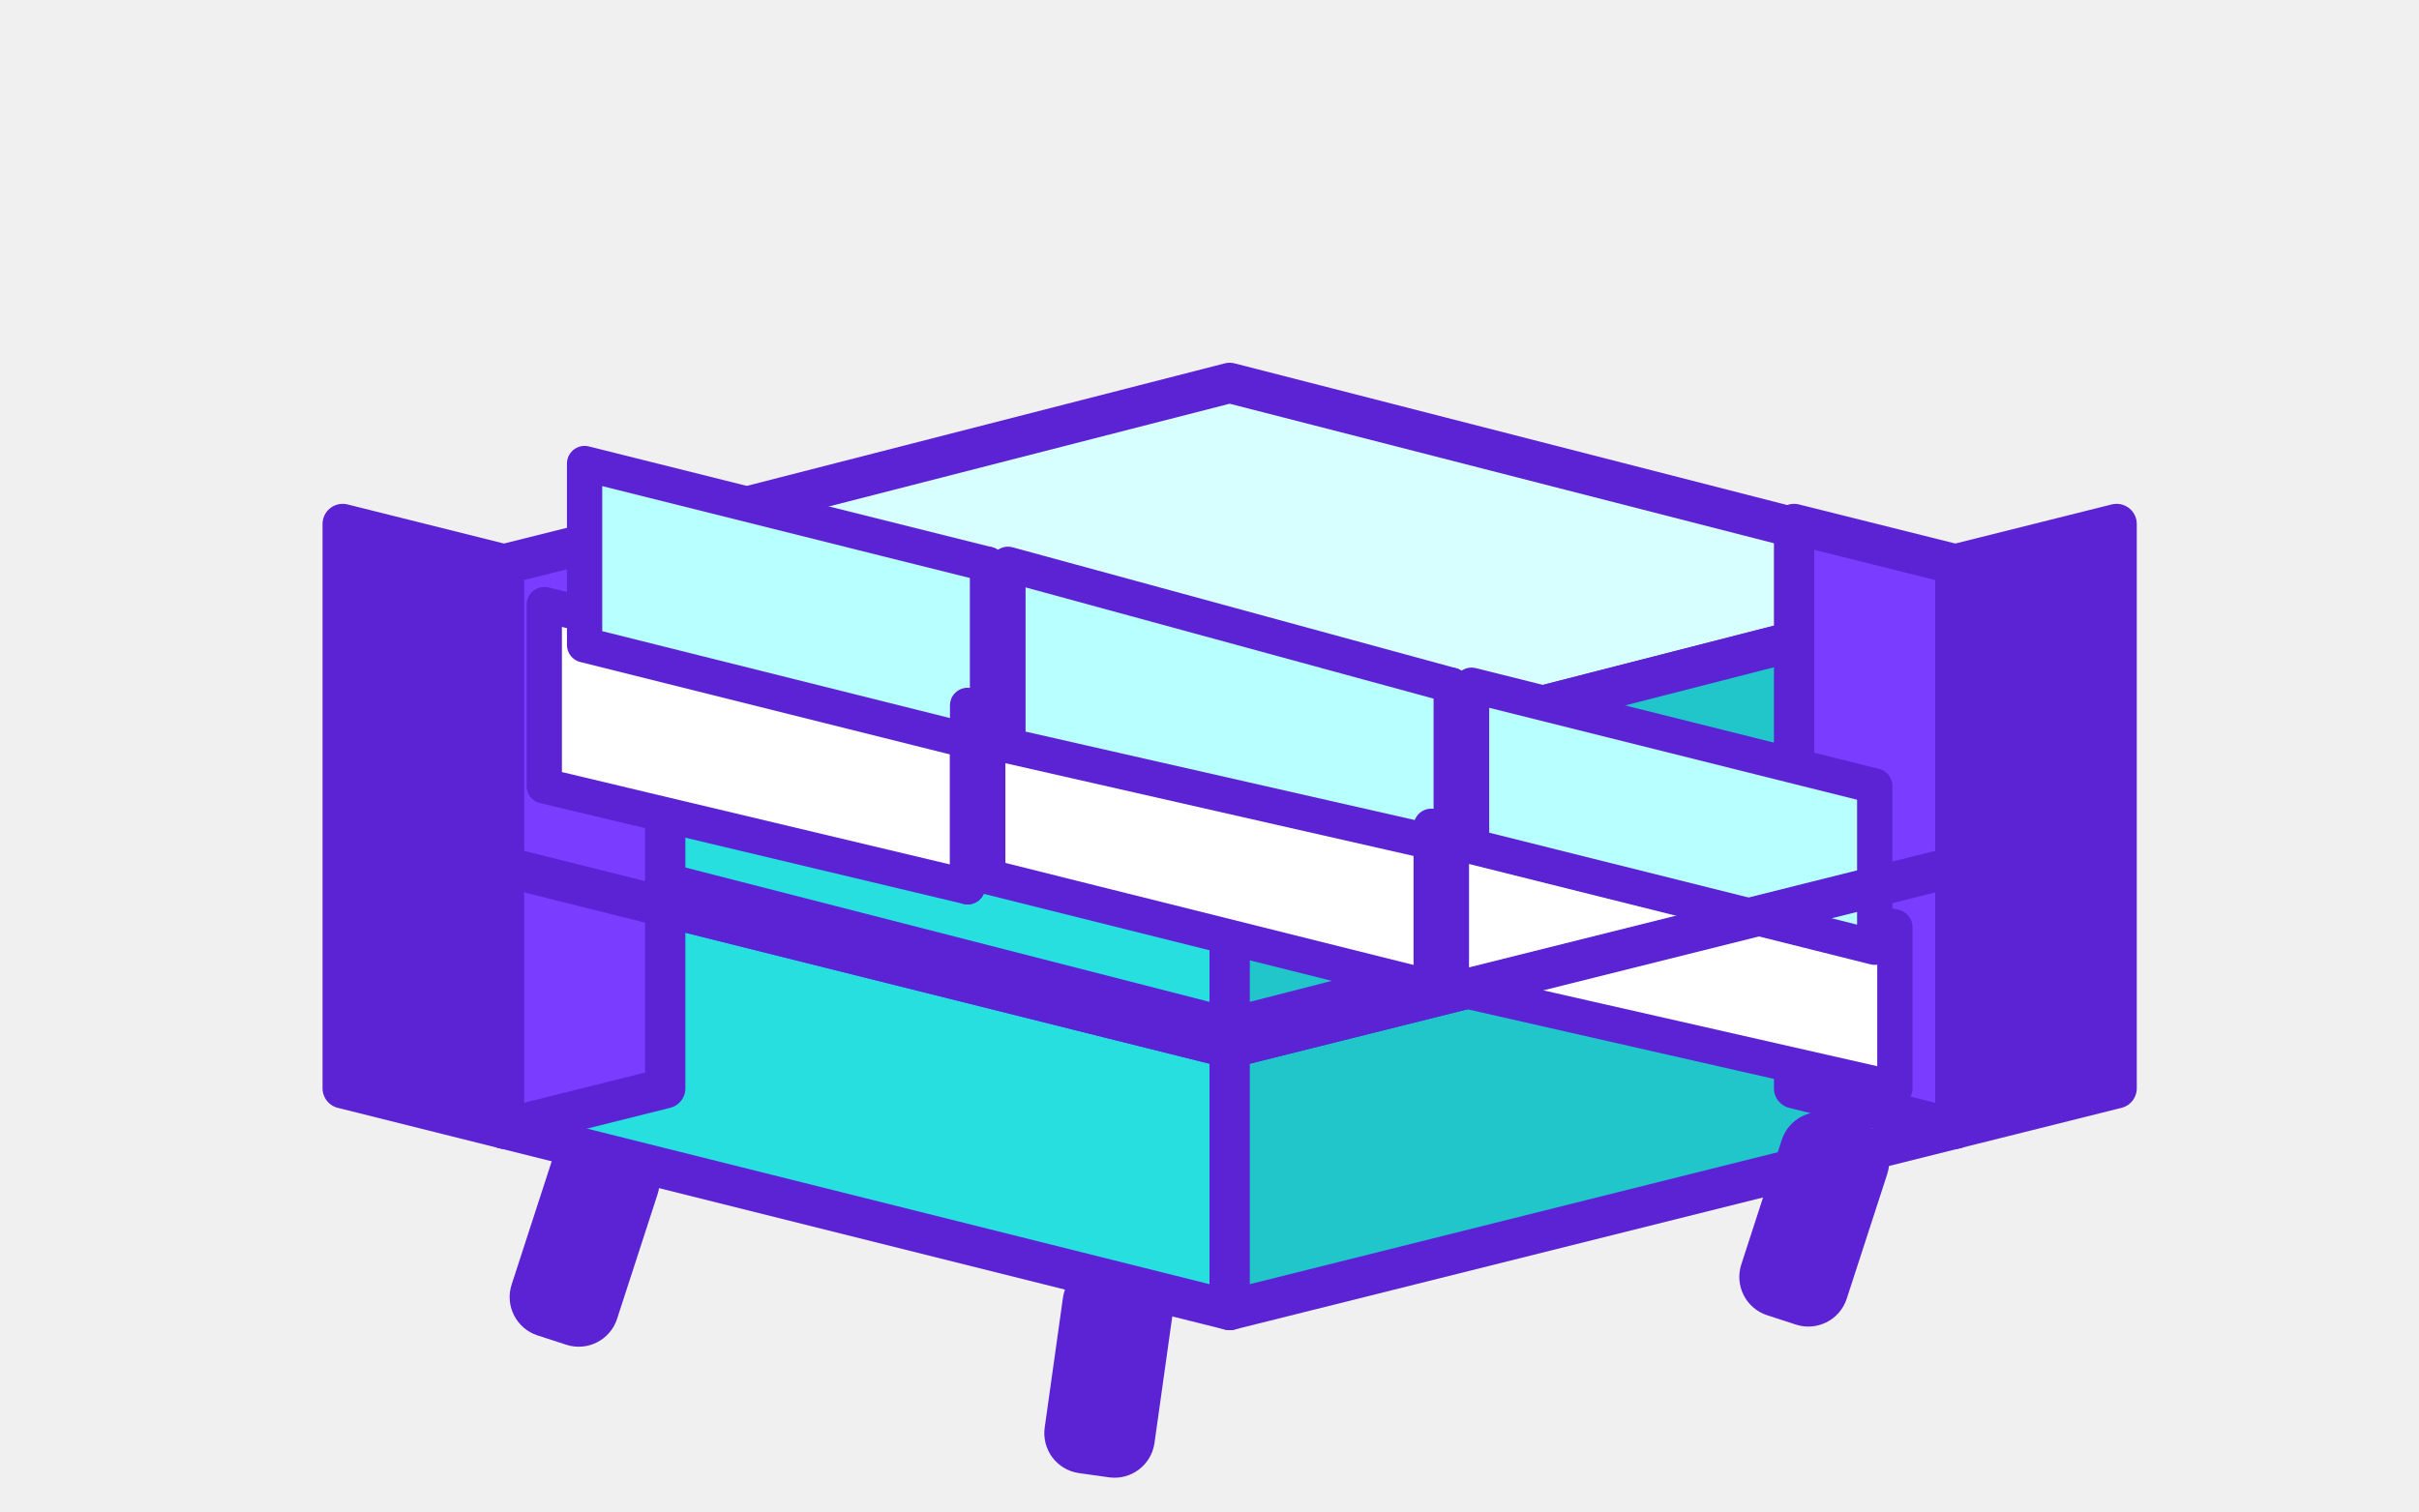
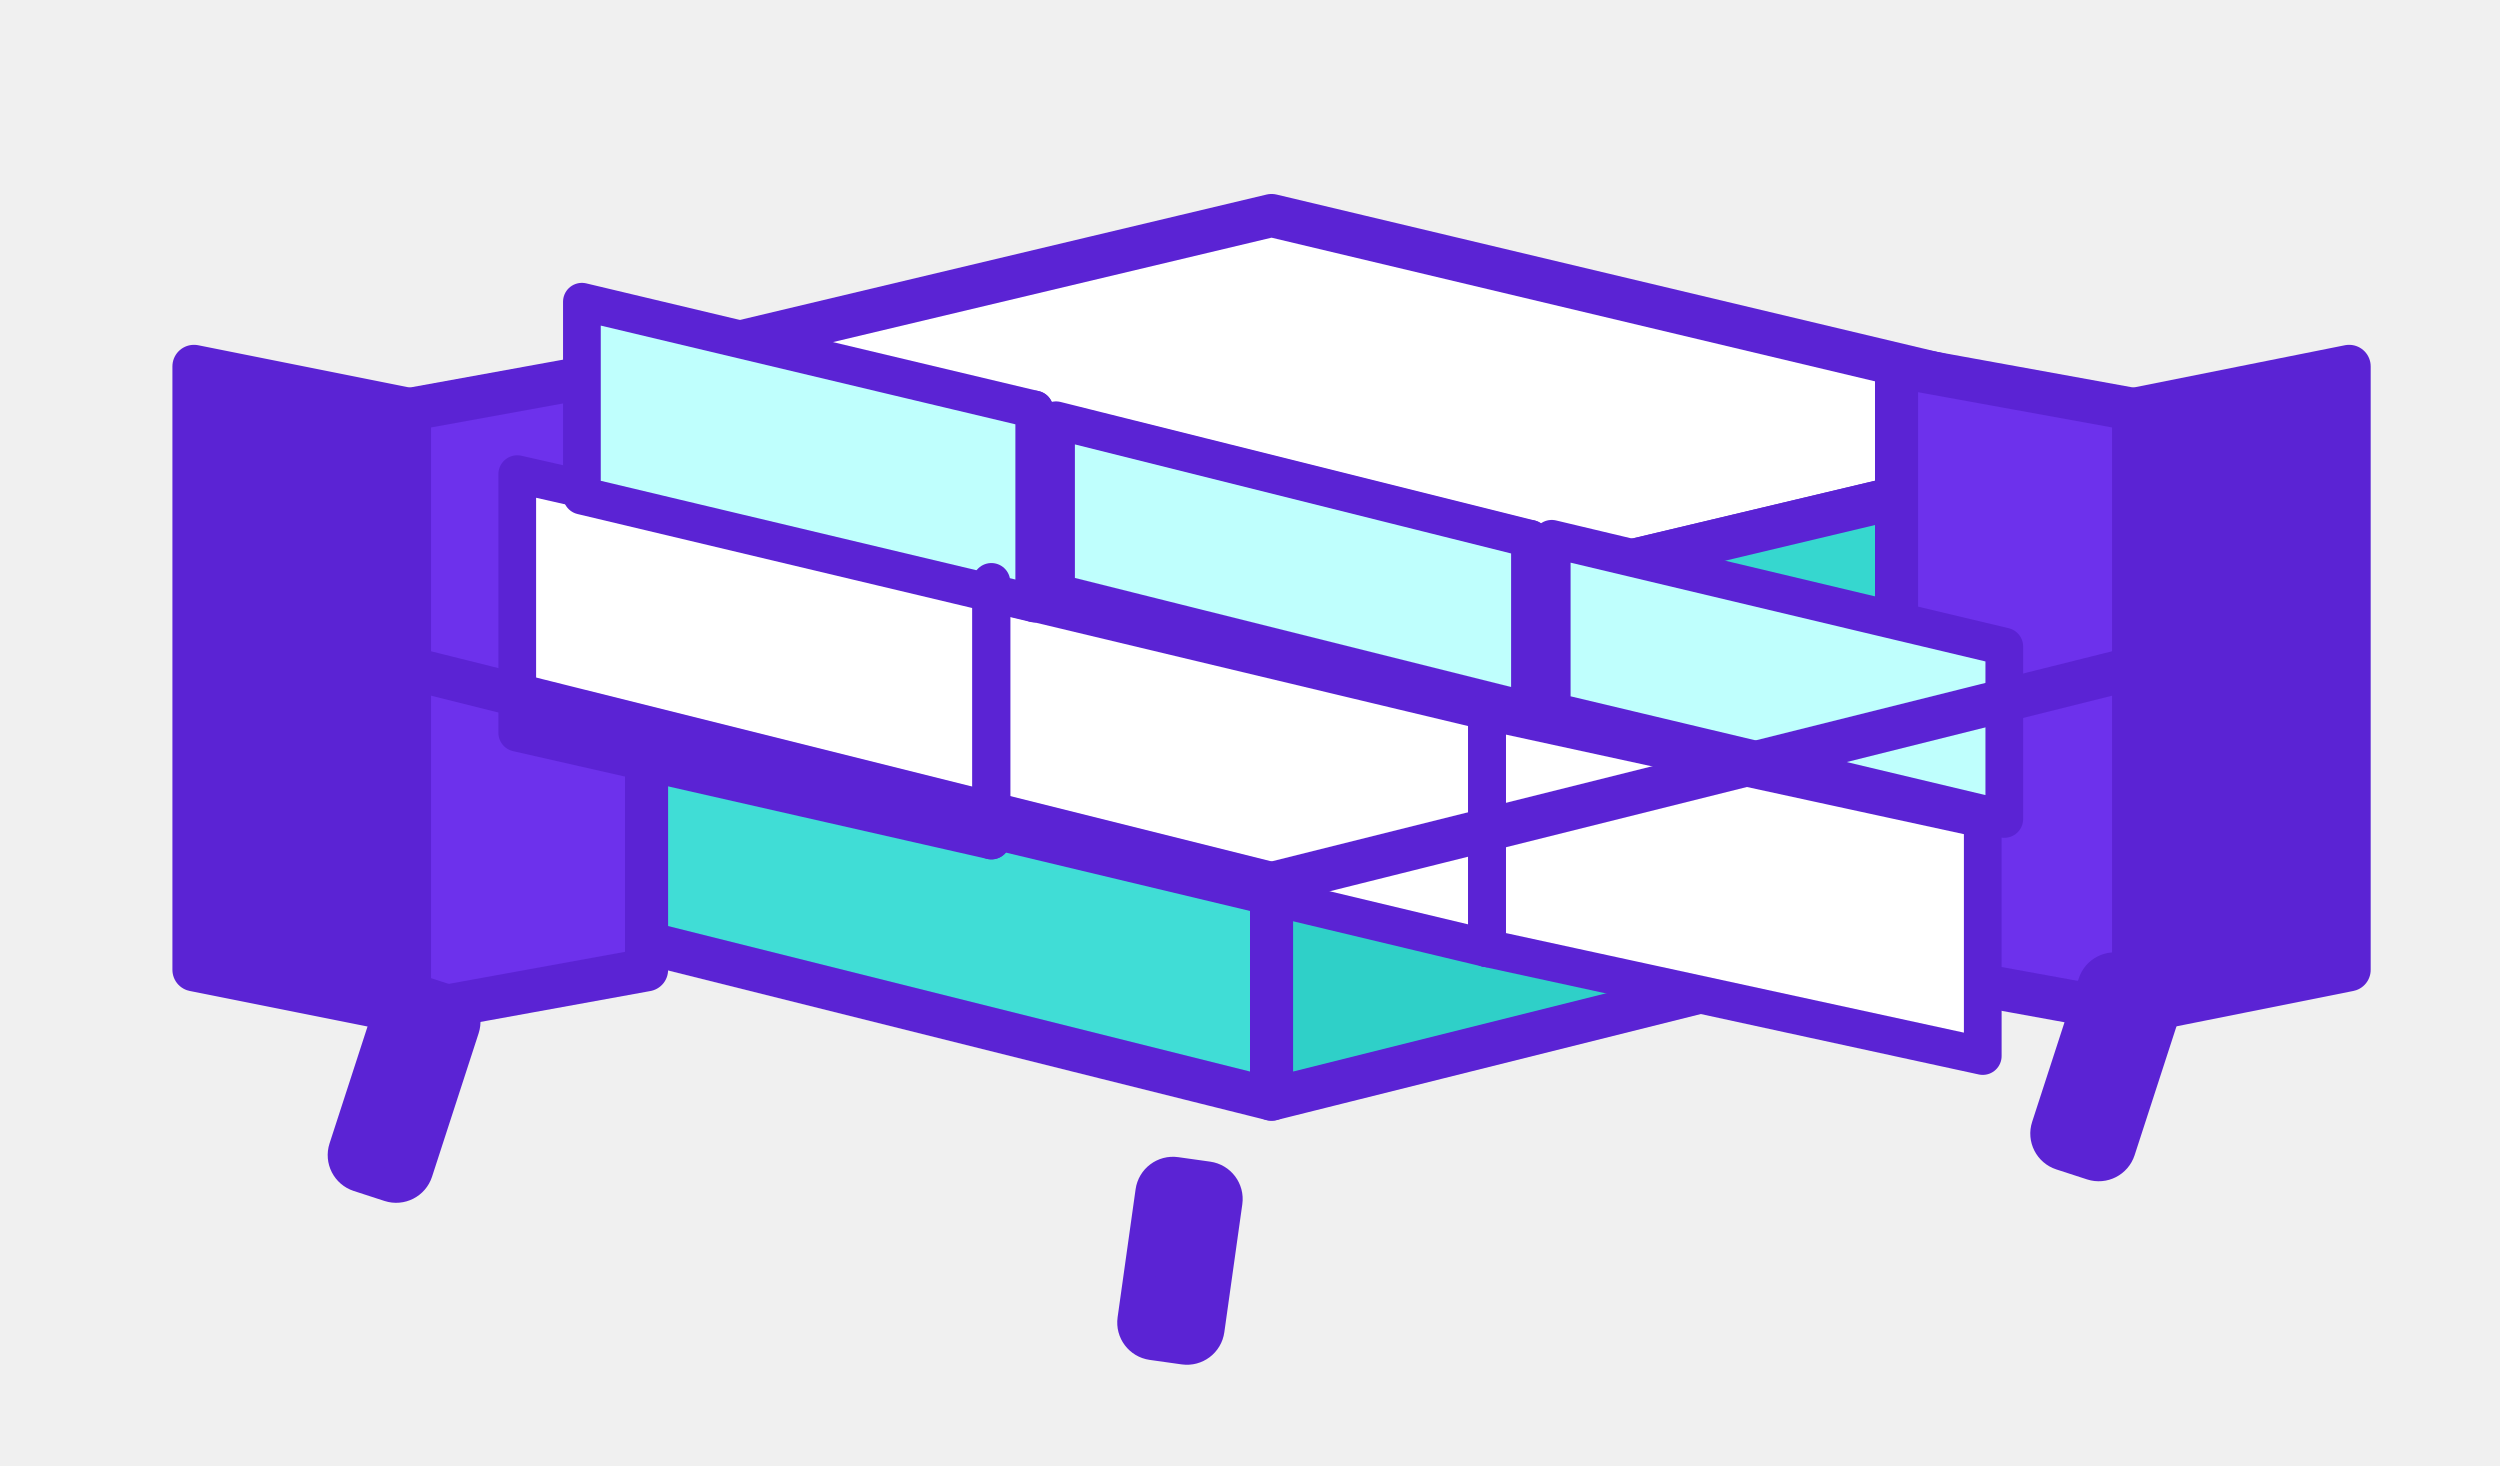
- <svg xmlns="http://www.w3.org/2000/svg" viewBox="0 0 240 150">
+ <svg xmlns="http://www.w3.org/2000/svg" viewBox="0 0 232 136">
  <g fill="none" stroke="#5b23d4" stroke-linejoin="round" stroke-linecap="round">
-     <polygon points="50,86 122,104 194,86 122,68" fill="#ffffff" stroke-width="4" />
-     <polygon points="50,86 50,112 122,130 122,104" fill="#28dfe0" stroke-width="4" />
-     <polygon points="122,104 122,130 194,112 194,86" fill="#20c6c9" stroke-width="4" />
-     <polygon points="44,58 122,78 200,58 122,38" fill="#d8ffff" stroke-width="4" />
-     <polygon points="44,58 44,82 122,102 122,78" fill="#28dfe0" stroke-width="4" />
-     <polygon points="122,78 122,102 200,82 200,58" fill="#20c6c9" stroke-width="4" />
-     <polygon points="34,52 50,56 50,112 34,108" fill="#5b23d4" stroke-width="4" />
-     <polygon points="50,56 66,52 66,108 50,112" fill="#7a3cff" stroke-width="4" />
-     <polygon points="194,56 210,52 210,108 194,112" fill="#5b23d4" stroke-width="4" />
-     <polygon points="178,52 194,56 194,112 178,108" fill="#7a3cff" stroke-width="4" />
-     <polygon points="54,60 96,70 96,88 54,78" fill="#ffffff" stroke-width="3.5" />
-     <polygon points="98,71 142,82 142,98 98,87" fill="#ffffff" stroke-width="3.5" />
-     <polygon points="144,82 188,92 188,108 144,98" fill="#ffffff" stroke-width="3.5" />
-     <polygon points="58,46 98,56 98,74 58,64" fill="#b8ffff" stroke-width="3.5" />
-     <polygon points="100,56 144,68 144,84 100,74" fill="#b8ffff" stroke-width="3.5" />
-     <polygon points="146,68 186,78 186,94 146,84" fill="#b8ffff" stroke-width="3.5" />
-     <line x1="96" y1="70" x2="96" y2="88" stroke-width="3.5" />
-     <line x1="142" y1="82" x2="142" y2="98" stroke-width="3.5" />
-     <line x1="98" y1="56" x2="98" y2="74" stroke-width="3.5" />
-     <line x1="144" y1="68" x2="144" y2="84" stroke-width="3.5" />
-     <line x1="50" y1="86" x2="122" y2="104" stroke-width="4" />
-     <line x1="122" y1="104" x2="194" y2="86" stroke-width="4" />
-     <rect x="54" y="114" width="8" height="18" rx="2.5" fill="#5b23d4" stroke-width="3" transform="rotate(18 58 123)" />
-     <rect x="106" y="127" width="8" height="18" rx="2.5" fill="#5b23d4" stroke-width="3" transform="rotate(8 110 136)" />
-     <rect x="176" y="112" width="8" height="18" rx="2.5" fill="#5b23d4" stroke-width="3" transform="rotate(18 180 121)" />
+     <polygon points="38,62 118,82 198,62 118,42" fill="#ffffff" stroke-width="4" />
+     <polygon points="38,62 38,82 118,102 118,82" fill="#40ddd6" stroke-width="4" />
+     <polygon points="118,82 118,102 198,82 198,62" fill="#2fd0c8" stroke-width="4" />
+     <polygon points="34,40 118,60 202,40 118,20" fill="#ffffff" stroke-width="4" />
+     <polygon points="34,40 34,60 118,80 118,60" fill="#40ddd6" stroke-width="4" />
+     <polygon points="118,60 118,80 202,60 202,40" fill="#36d7cf" stroke-width="4" />
+     <polygon points="18,34 38,38 38,94 18,90" fill="#5b23d4" stroke-width="4" />
+     <polygon points="38,38 60,34 60,90 38,94" fill="#6d31ec" stroke-width="4" />
+     <polygon points="176,34 198,38 198,94 176,90" fill="#6d31ec" stroke-width="4" />
+     <polygon points="198,38 218,34 218,90 198,94" fill="#5b23d4" stroke-width="4" />
+     <polygon points="48,44 92,54 92,78 48,68" fill="#ffffff" stroke-width="3.5" />
+     <polygon points="92,55 138,66 138,88 92,77" fill="#ffffff" stroke-width="3.5" />
+     <polygon points="138,66 184,76 184,98 138,88" fill="#ffffff" stroke-width="3.5" />
+     <polygon points="54,28 96,38 96,56 54,46" fill="#bffffd" stroke-width="3.5" />
+     <polygon points="98,39 142,50 142,66 98,55" fill="#bffffd" stroke-width="3.5" />
+     <polygon points="144,50 186,60 186,76 144,66" fill="#bffffd" stroke-width="3.5" />
+     <line x1="92" y1="54" x2="92" y2="78" stroke-width="3.5" />
+     <line x1="138" y1="66" x2="138" y2="88" stroke-width="3.5" />
+     <line x1="96" y1="38" x2="96" y2="56" stroke-width="3.5" />
+     <line x1="142" y1="50" x2="142" y2="66" stroke-width="3.5" />
+     <line x1="38" y1="62" x2="118" y2="82" stroke-width="4" />
+     <line x1="118" y1="82" x2="198" y2="62" stroke-width="4" />
+     <rect x="34" y="92" width="7" height="18" rx="2" fill="#5b23d4" stroke-width="3" transform="rotate(18 37.5 101)" />
+     <rect x="106" y="109" width="7" height="16" rx="2" fill="#5b23d4" stroke-width="3" transform="rotate(8 109.5 117)" />
+     <rect x="192" y="90" width="7" height="18" rx="2" fill="#5b23d4" stroke-width="3" transform="rotate(18 195.5 99)" />
  </g>
</svg>
